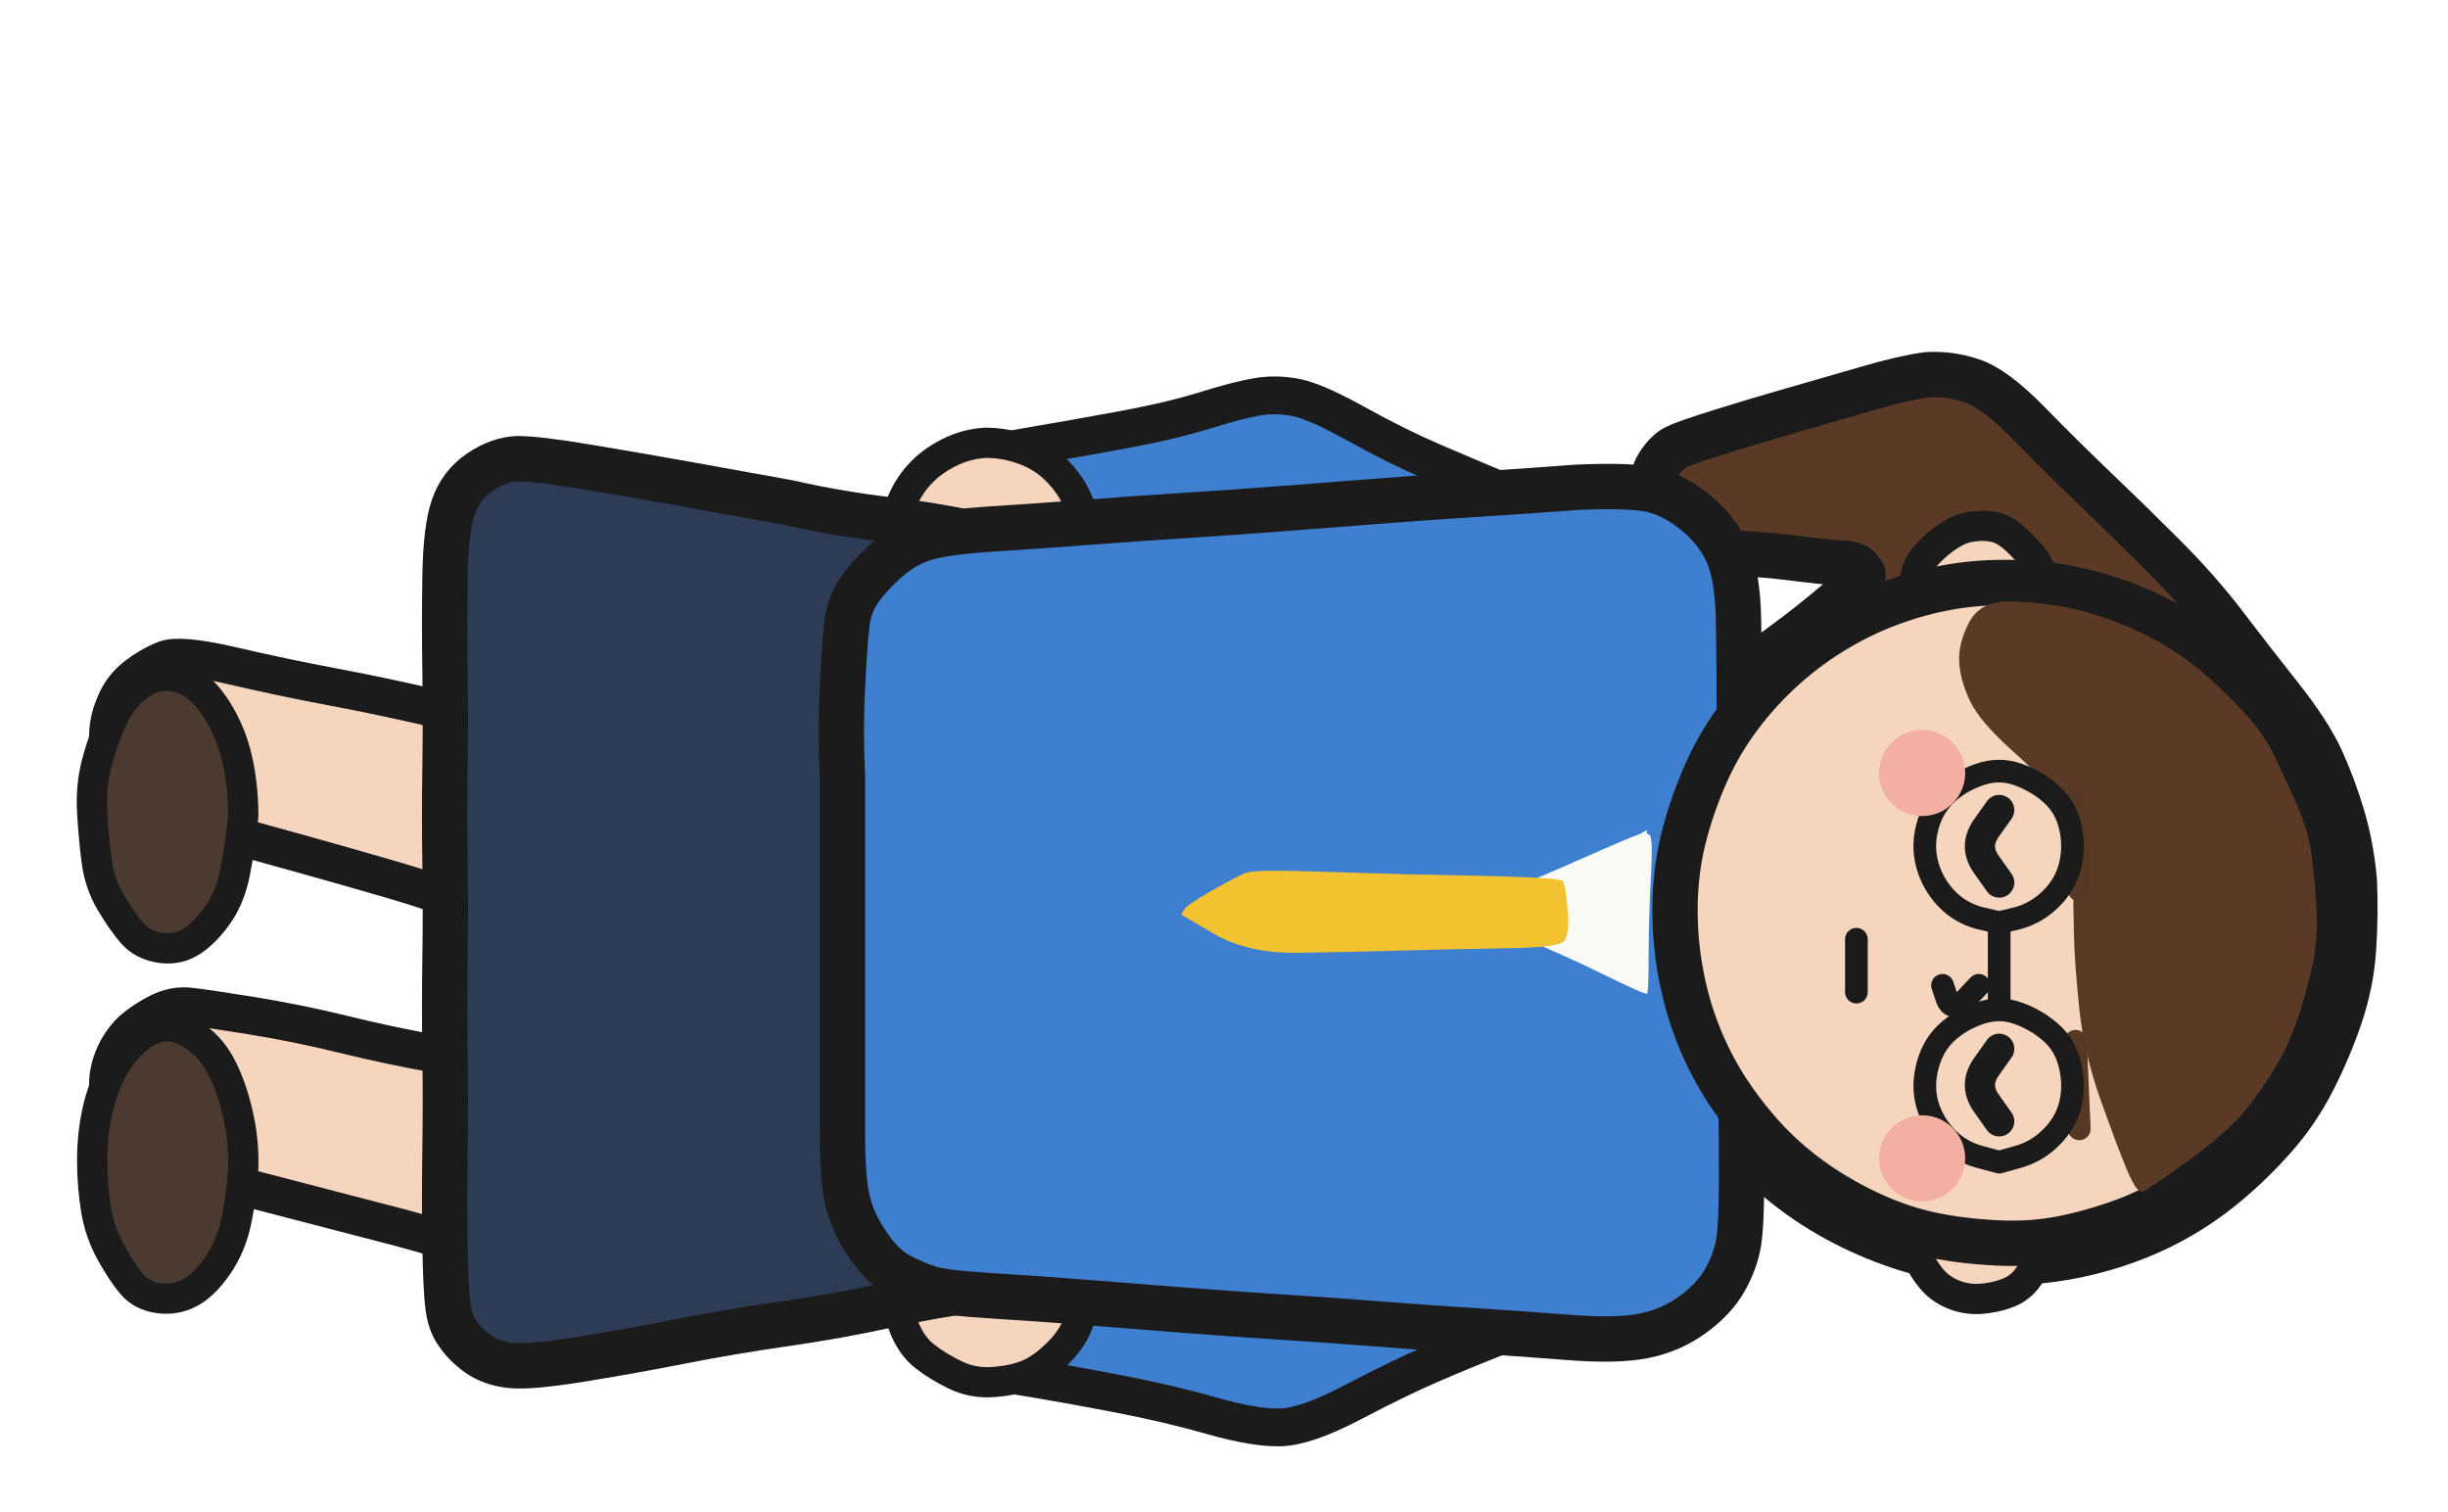
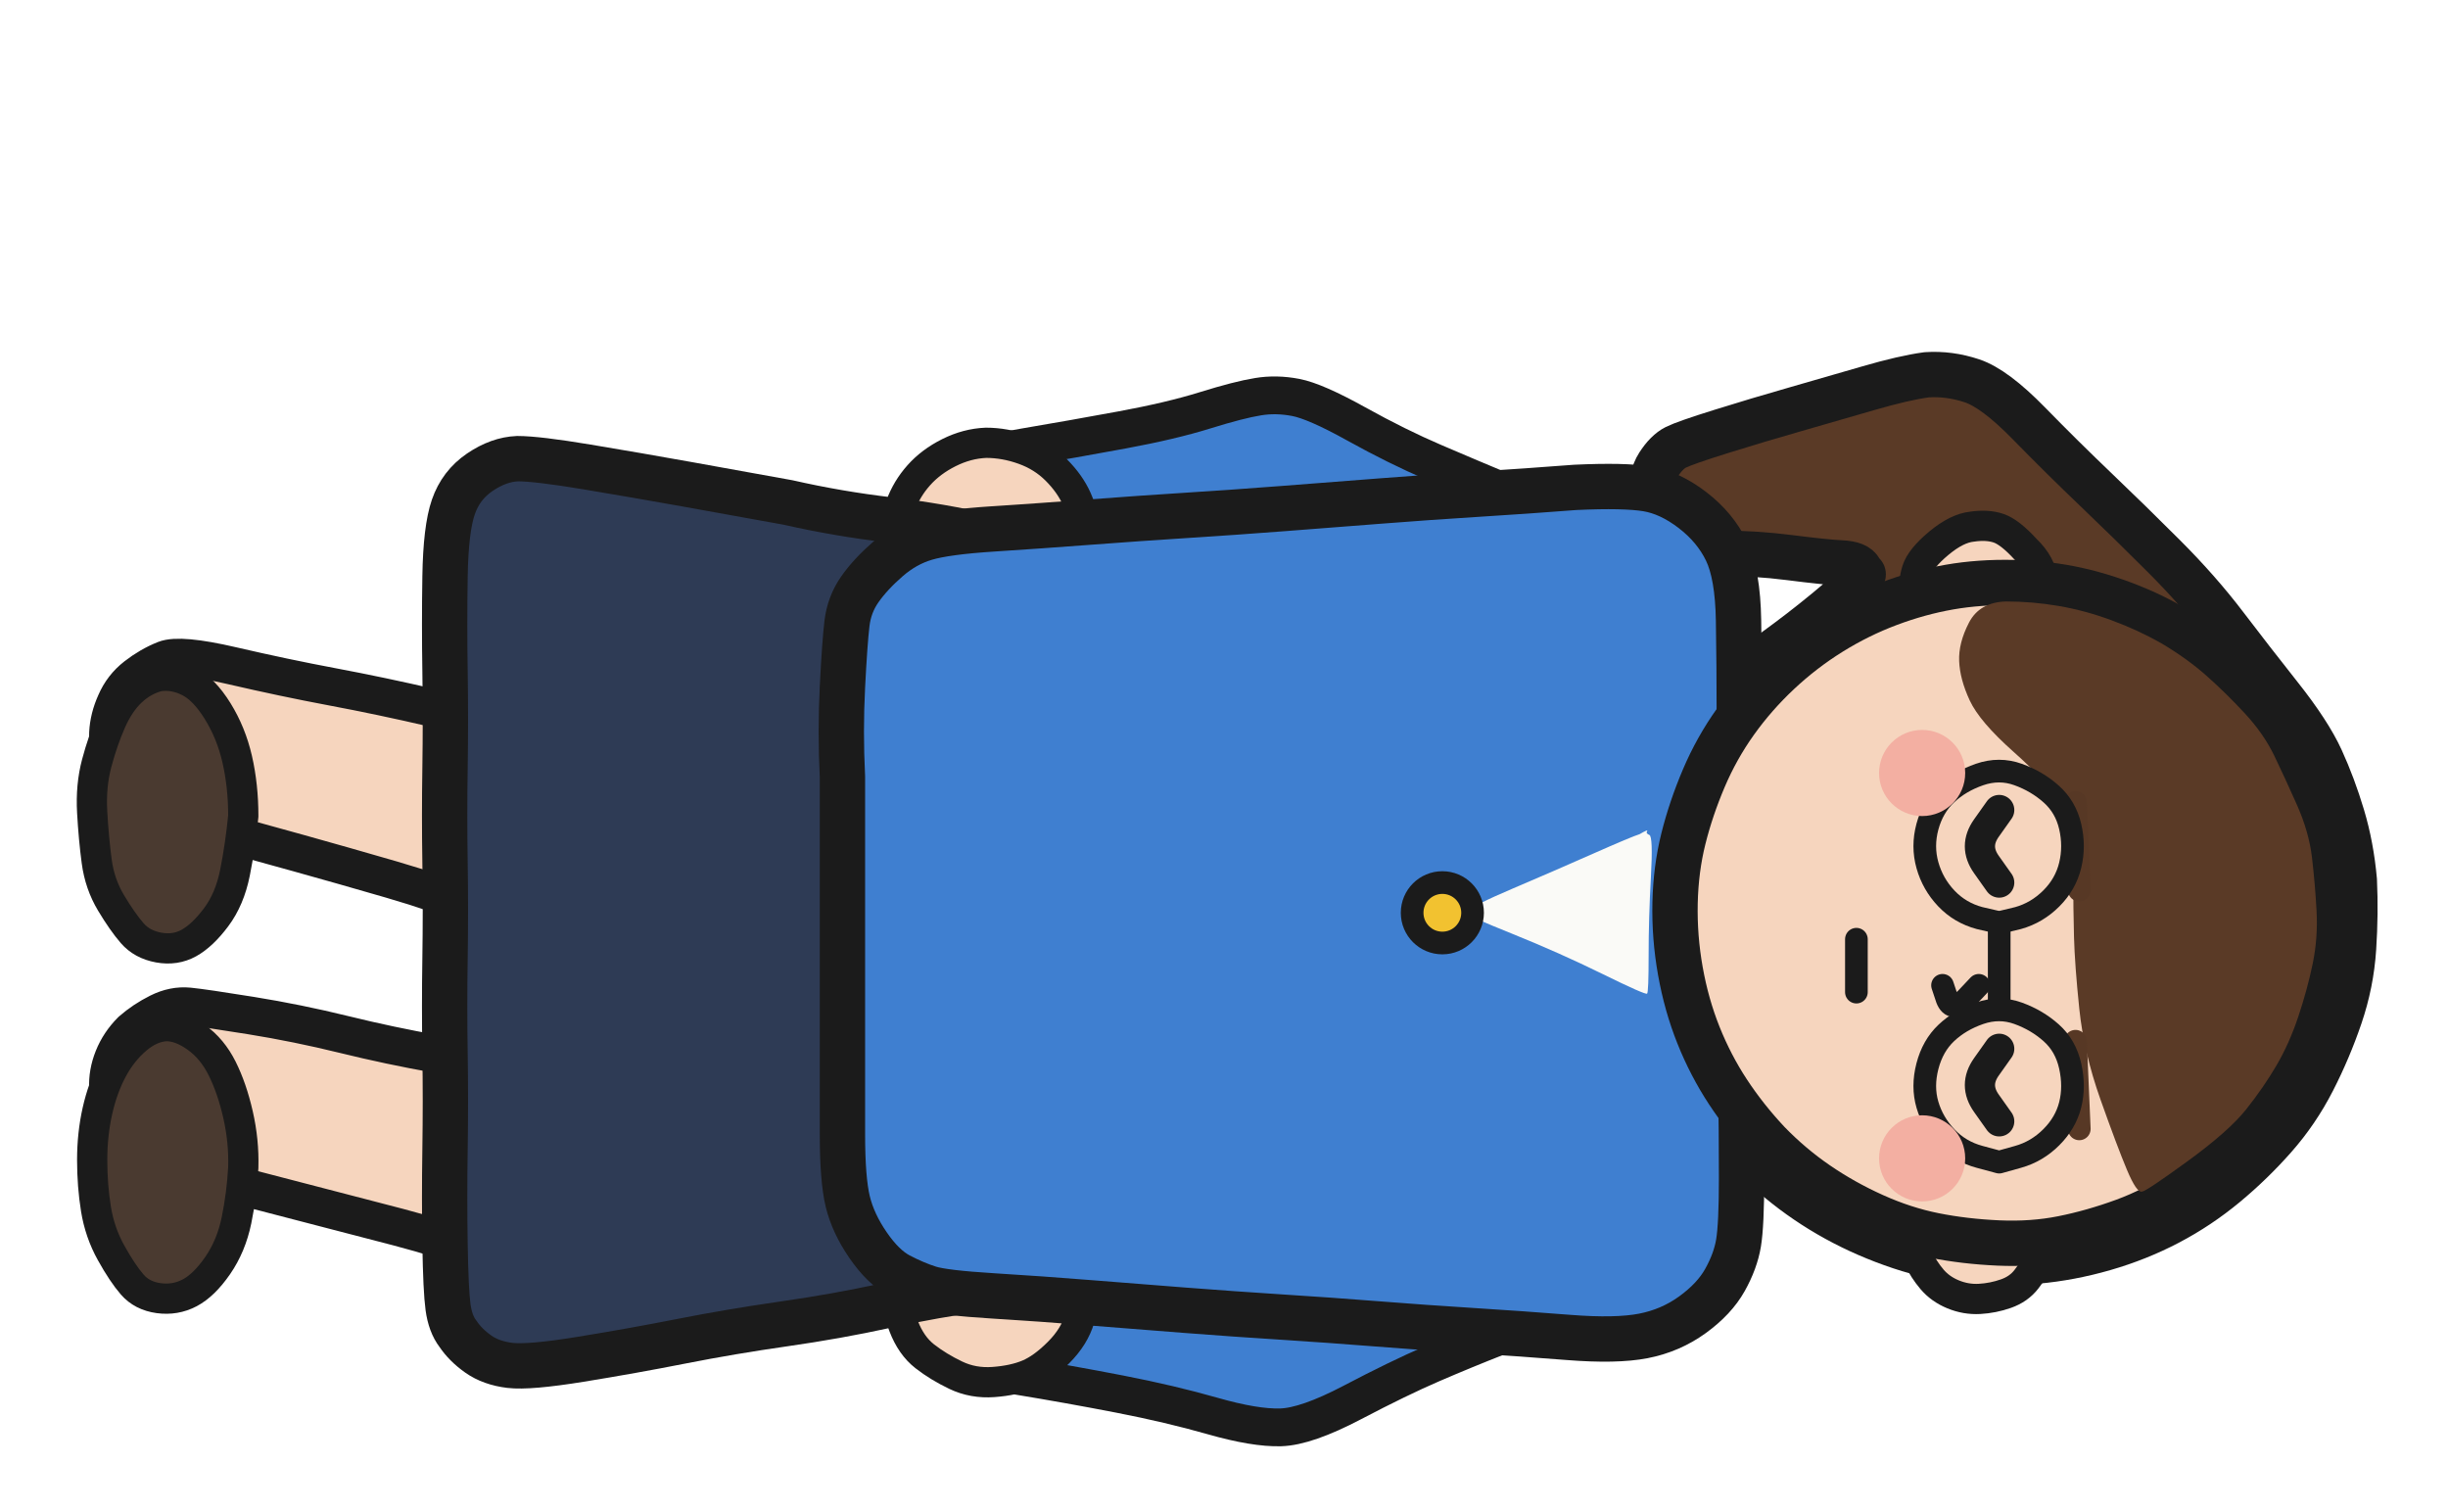
<svg xmlns="http://www.w3.org/2000/svg" viewBox="0 0 324 200.0" width="324" height="200.0">
  <g stroke="#1B1B1B" stroke-linecap="round" stroke-linejoin="round">
    <path d="M255 49.6Q252 50 247.2 51.4t-9.7 2.8t-9.7 2.9t-6 2.1t-2.3 2.3t-.9 4.5t2 5t6.7 2.2t9.6 .6t6.8 .7t2.5 1t.4 .5q0 0 -.7 1t-4.1 3.8t-7 5.4t-7.2 8.3t-5 9t-2.1 7t-1.4 7.5t.1 7.5t1.7 8t3.3 8.5t4.9 7.6t6.4 6.6q3.5 2.9 7.5 5.1t8.5 3.7t9 1.9t9 0t9-1.7t8.5-3.4t7.5-5t6.5-6.3t5.1-7.5t3.6-8.5t1.8-9t.1-9q-.4-4.5 -1.6-8.5t-2.8-7.5t-5.4-8.3t-7.3-9.4t-8.1-9.2t-9-8.8t-8.9-8.8t-7.5-5.6t-6-.8Z" fill="#5A3A26" stroke-width="6" />
    <path d="M166.5 52.5Q164 52.9 159.5 54.3t-11 2.6t-13 2.3t-8.5 2t-3.8 2.8t-2.5 4.5t-.1 5t2.5 4.7t4.9 3t9.8 .2t13.4-1.5t11.3-.4q4.5 .3 8 1.3t8 3.1t9 4.4t9 4.3t6.5 2.7t5.5 0t6.3-2.9t3.8-4.9t1-5t-1-5t-2.8-4.3t-6.6-3.8q-4.9-2.1 -9.7-4.1t-9.7-4.1t-10.3-5.1t-8-3.5t-5-.1Z" fill="#3F7FD0" stroke-width="5" />
    <path d="M130.5 58.6Q128 58.7 125.6 59.9t-4 3t-2.4 4t-.7 4.6t1.2 5t2.9 4t4 2.4t4.9 .8t4.5-.9t3.9-2.8t2.9-4.5t.8-5q-.2-2.5 -1.1-4.5t-2.7-3.8t-4.3-2.7t-5-.9Z" fill="#F6D5BE" stroke-width="4" />
    <path d="M206 145.8Q204 145.9 199 148.2t-10 4.6t-10 4.6t-8.5 3.4t-7.5 1.3t-10.8-.5t-13.4-1.4t-9-.5t-4.1 1.3t-3.2 3t-2 4t-.1 4q.3 2 1.5 4t3.7 3.5t9.2 2.6t13.4 2.4t12.3 2.9t9 1.5t9.5-3.3t10.5-5.1t9-3.7t9-3.7t7.1-4t3.9-5.6q1.3-3.5 1.2-5.5t-1-4t-3.8-4.6t-4.9-3.1t-4-.5Z" fill="#3F7FD0" stroke-width="5" />
    <path d="M130.5 157.8Q128 157.9 125.8 159t-4 3t-2.6 4t-.7 4.5t1.1 5t2.8 4t4.1 2.5t5 .9t4.6-1t4-2.9t2.8-4.5t.7-5q-.2-2.5 -1.2-4.5t-2.6-3.7t-4.3-2.6t-5-.9Z" fill="#F6D5BE" stroke-width="4" />
    <path d="M132.5 84.9Q130 84.9 124.1 86.2t-11.7 2.6t-11.8 2.5t-11.7 2.6t-9.9 1.6t-9.5 0t-12.2-1.8t-13.3-2.8t-13.3-2.8t-8.9-.8t-3.8 2.2t-2.7 3.5q-.9 2 -1 4t.9 4.5t3.4 4.4t8.6 3.6t12.3 3.4t12.3 3.5t11.7 4t8.5 2.6t9.5-1.5t12.5-2.6t12-1.9t12-1.9q6-.9 12-1.9t8.5-2.1t4.3-3.1t2.7-4t1-4.5t-.4-4.5t-1.9-4t-3.2-3.4t-4-2.1t-4.5-.6Z" fill="#F6D5BE" stroke-width="5" />
    <path d="M21 89.5Q19 90 17.4 91.5t-2.7 4t-1.9 5.5t-.6 6.5t.6 6.5t1.9 5.5t2.8 4t3.5 1.9t4-.6t3.6-3.4t2.5-5.9t1.1-7.5q0-4 -.8-7.5t-2.6-6.4t-3.8-3.9t-4-.7Z" fill="#4A3A30" stroke-width="4" />
    <path d="M133.5 129.1Q131 129 125 130.4t-12 2.8t-12 2.9t-12 2.8t-10 1.8t-9.5 .2t-11.7-1.4t-12.3-2.6t-12.3-2.5t-8.2-1.2t-4 .8t-3.6 2.4q-1.6 1.6 -2.4 3.6t-.7 4t1.1 4.5t3.4 4.1t8.5 3.2t12.7 3.3t12.7 3.3t11.8 3.7t8.5 2.3t9-1.7t12-2.8t12-2.1q6-1.1 12-2.1t12-2.1t8.5-2.2t4.1-2.8t2.6-3.6t1.2-4.5t-.1-4.5t-1.6-4t-2.9-3.6t-3.8-2.3t-4.5-1Z" fill="#F6D5BE" stroke-width="5" />
    <path d="M22 135.8Q20 135.9 18.1 137.5t-3.2 4t-2 5.5t-.7 6.5t.5 6.5t2 5.8t2.8 4.2t3.5 1.8t4.1-.7t3.7-3.6t2.5-6t.9-7q.1-3.5 -.7-7t-2.1-6.1t-3.4-4.1t-4-1.5Z" fill="#4A3A30" stroke-width="4" />
    <path d="M68.5 60.7Q66 60.8 63.5 62.5t-3.5 4.6t-1.1 9.2t0 12.6t0 12.7t0 12.6t0 12.6t0 12.6t0 12.7t0 12.6t.4 8.3t1.3 3.5q1 1.5 2.7 2.7t4.2 1.5t9.3-.8t13.4-2.4t13.6-2.3t13.4-2.4t13.6-2.4t13.4-2.3t9.3-2.3t3.9-2.9t1.9-3.9t.4-8.1q0-6.1 0-12.1t0-12.2t0-12.2t0-12.2t0-12.1t-1.2-9.1t-2.9-4.2t-3.1-1.7t-8.2-1.6t-13.3-2.4t-13.3-2.3t-13.4-2.3q-6.6-1.2 -13.3-2.4t-13.3-2.3t-9.2-1.1Z" fill="#2E3B55" stroke-width="6" />
    <path d="M208.5 64.5Q202 65 195.6 65.4t-12.8 .9t-12.9 1t-12.8 .9t-12.9 .9t-12.8 .9t-8.9 1.2t-5 2.8t-3.7 4t-1.7 4.5t-.6 8.4t0 11.9q0 5.9 0 11.8t0 11.8t0 11.8t0 11.9t.7 8.9t2.7 5.8t4.1 4t4 1.7t8.4 1t12.7 .9t12.7 1t12.7 .9q6.4 .4 12.7 .9t12.7 .9t12.7 .9t9.9-.2t6.5-2.8t4.3-4.6t1.8-4.9t.4-8.6t-.1-12.3t0-12.3t-.1-12.3t0-12.3q-.1-6.1 -.1-12.3t-.1-12.3t-1.6-9.2t-4.5-5.4t-6-2.8t-9.5-.2Z" fill="#3F7FD0" stroke-width="6" />
    <path d="M217 110.4Q216 110.7 210.8 113t-10.6 4.6t-5.5 2.8t-.4 .6t5.9 2.6t11.9 5.3t5.9 2.6t.2-5.1t.3-10.3t-.2-5.6t-.3-.5t-1 .4Z" fill="#FAFAF7" stroke="none" data-noink="1" />
-     <path d="M165 115.5Q164 115.8 160.5 117.8t-3.8 2.6t-.4 .6t4.4 2.6t11.1 2.5t13.7-.3t13.7-.3t7.6-.8t.7-4.2t-.7-3.9t-7.5-.6t-13.3-.3q-6.7-.2 -13.3-.4t-7.7 .2Z" fill="#F2C230" stroke="none" data-noink="1" />
+     <circle cx="190.9" cy="120.8" r="4" fill="#F2C230" stroke-width="3" />
    <path d="M261 69.7Q259 69.9 256.6 71.9t-2.9 3.6t-.3 3.5t1.1 3.5t2.2 2.5t2.8 1.5t3.5 .1t3.5-1.2t2.4-2.2t1.3-2.7t.2-3.5t-2.3-4.3q-2.1-2.3 -3.6-2.8t-3.5-.2Z" fill="#F6D5BE" stroke-width="4" />
    <path d="M261.5 154.7Q260 154.8 258.5 155.5t-2.8 2.1t-1.9 4.4t.1 4.5t1.8 2.8t2.8 2t3.5 .6t3.5-.7t2.7-1.9t1.8-2.8t.5-3.5t-2-4.5q-1.8-2.5 -3.7-3.2t-3.3-.6Z" fill="#F6D5BE" stroke-width="4" />
    <path d="M266.5 77.1Q262 77 258 77.7t-8 2.2t-7.7 3.8t-6.9 5.3t-5.7 6.5t-4.2 7.5t-2.7 8t-1.1 8.5t.7 9t2.4 8.5t3.9 7.5t5.3 6.7q3 3.1 6.5 5.5t7.5 4.2t8 2.6t8.5 1t8.5-.6t8.1-2.3t8-4.1t6.9-5.4t5.4-6.5t4.2-7.6t2.6-8t.9-8.5q.1-4.5 -.6-8.5t-2.3-8t-3.9-7.7t-5.3-6.8t-6.5-5.6t-7.5-4.2t-8-2.6t-8.5-1Z" fill="#F6D5BE" stroke-width="6" />
    <path d="M265.5 79.6Q262 79.7 260.6 82.4t-1.3 5.1t1.4 5.2t5.8 6.8t5.8 6.4t1.7 4.1t.4 6t.1 8t.7 9.5t2.8 12t3.5 9.3t2 2.9q.5 0 6-4t7.8-6.9t4-5.8t2.9-6.5t1.9-7t.5-7t-.6-7t-2-7t-3-6.5t-3.9-5.6t-5.1-5t-6-4.3q-3-1.7 -6.5-3t-7-1.9t-7-.6Z" fill="#5A3A26" stroke="none" data-noink="1" />
    <path d="M264.6 107.2L262.9 109.6Q261.2 112 262.9 114.4L264.6 116.8" fill="none" stroke-width="4" />
    <path d="M264.6 138.8L262.9 141.2Q261.2 143.6 262.9 146L264.6 148.4" fill="none" stroke-width="4" />
    <path d="M274.7 106.2L275.2 117.8" fill="none" stroke="#573825" stroke-width="3" />
    <path d="M274.7 137.8L275.2 149.4" fill="none" stroke="#573825" stroke-width="3" />
    <path d="M264.6 122.1L267.1 121.5Q269.6 120.8 271.5 118.9T274 114.5T274 109.4T271.5 105.1T267.1 102.5T262 102.5T257.6 105.1T255.1 109.4T255.1 114.5T257.6 118.9T262 121.5L264.6 122.1Z" fill="none" stroke-width="3" />
    <path d="M264.6 153.8L267.1 153.1Q269.6 152.4 271.5 150.5T274 146.2T274 141.1T271.5 136.7T267.1 134.1T262 134.1T257.6 136.7T255.1 141.1T255.1 146.2T257.6 150.5T262 153.1L264.6 153.8Z" fill="none" stroke-width="3" />
    <path d="M264.6 122.1L264.6 133.5" fill="none" stroke-width="3" />
    <path d="M261.9 130.4L260.2 132.2Q258.4 134 257.7 132.2L257.1 130.4" fill="none" stroke-width="3" />
    <circle cx="254.4" cy="102.3" r="5.7" fill="#F3AFA2" stroke="none" data-noink="1" />
    <circle cx="254.4" cy="153.3" r="5.7" fill="#F3AFA2" stroke="none" data-noink="1" />
    <path d="M245.7 124.3L245.7 131.3" fill="none" stroke-width="3" />
  </g>
</svg>
